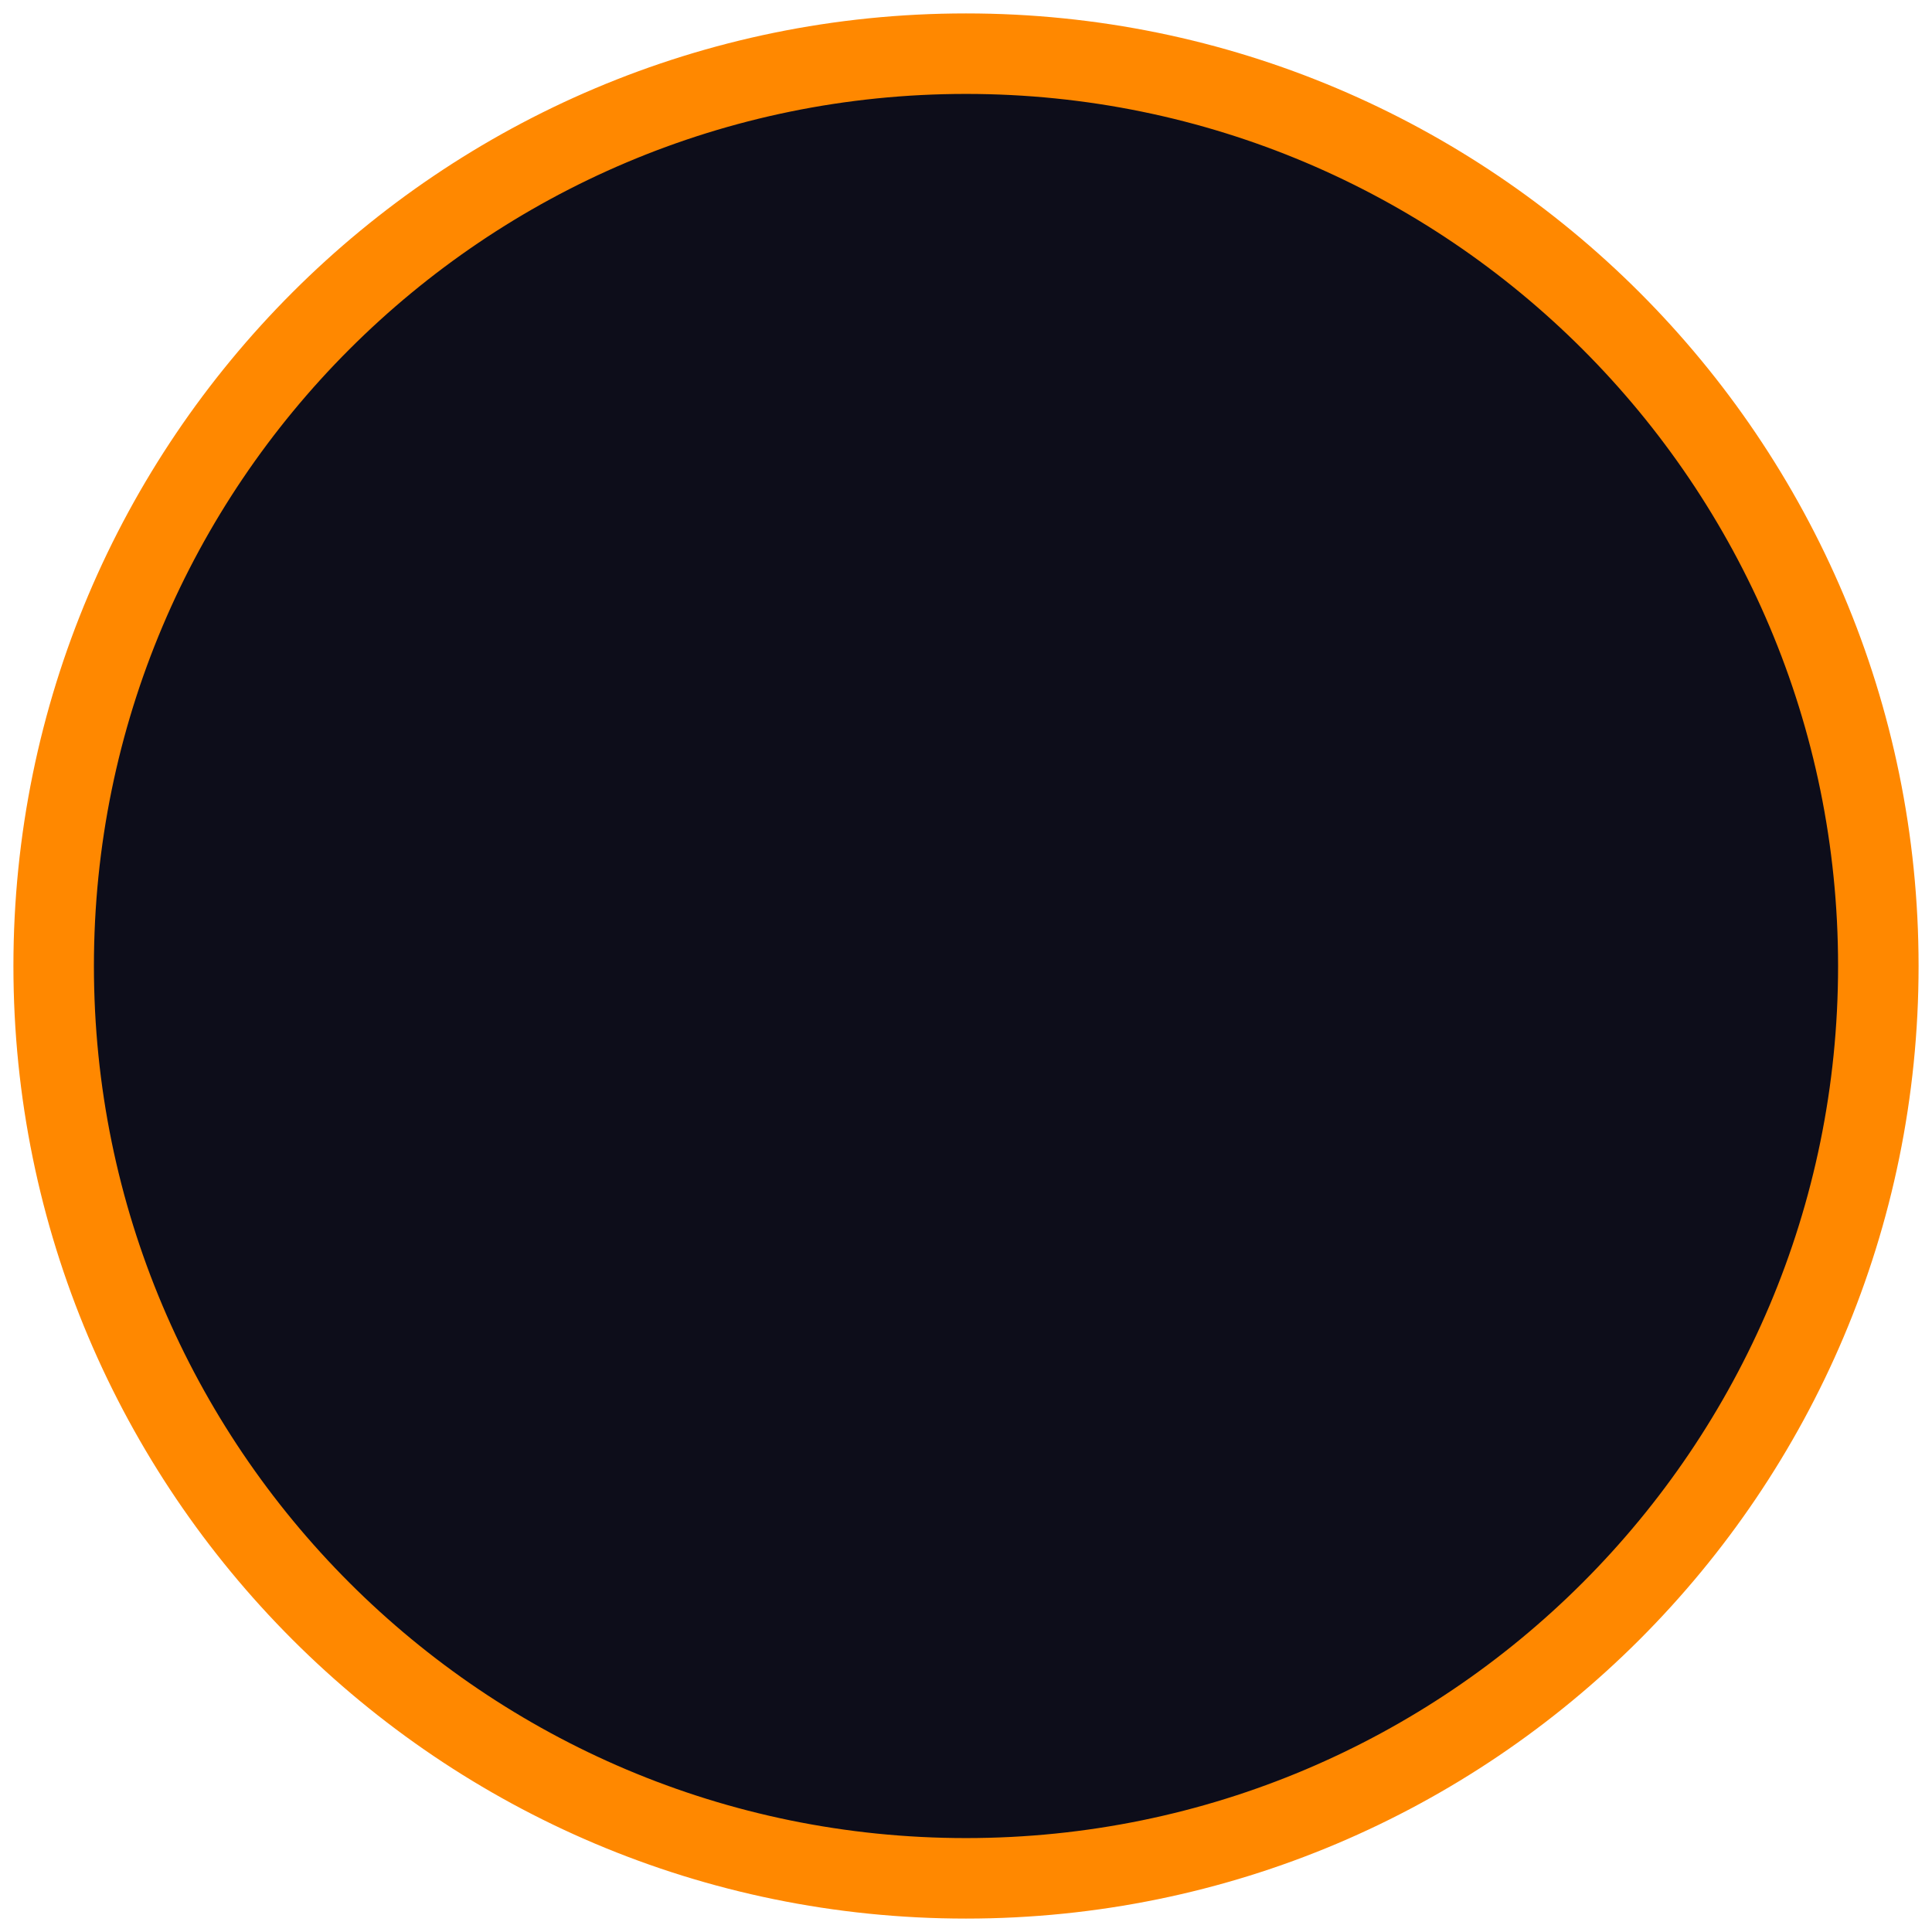
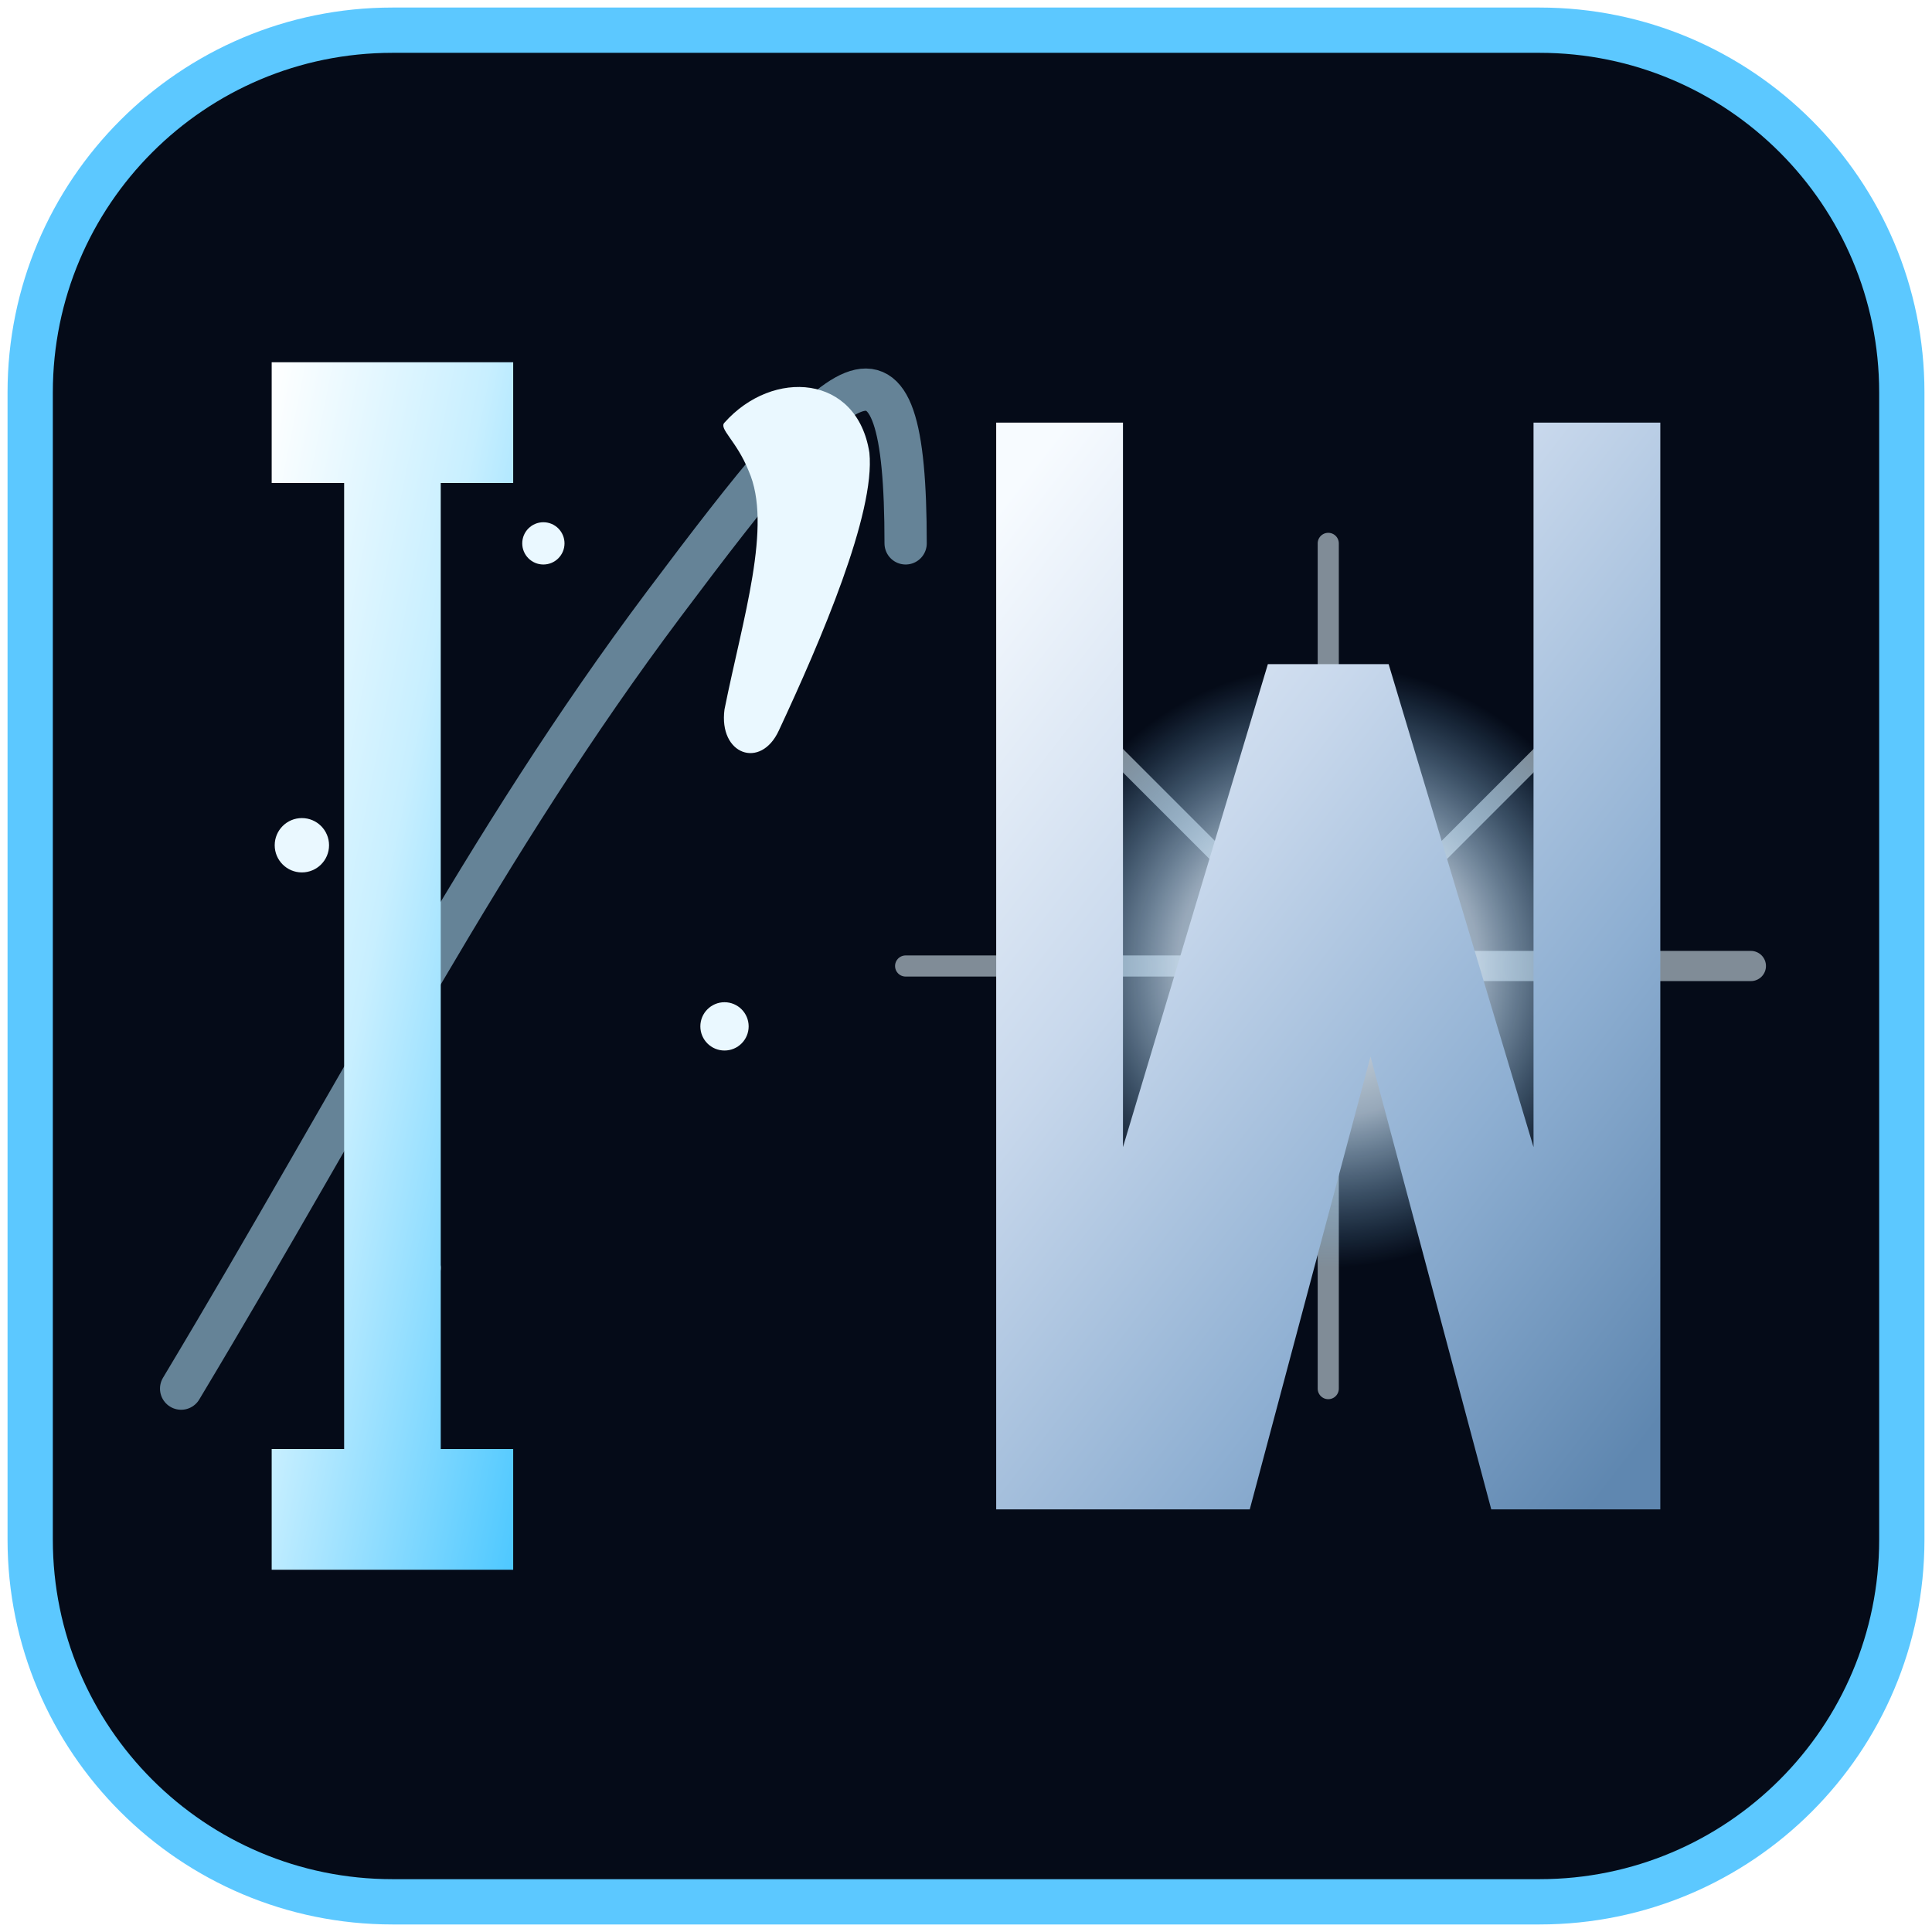
- <svg xmlns="http://www.w3.org/2000/svg" viewBox="0 0 36 36">
-   <circle cx="18" cy="18" r="17" fill="#0d0d1a" stroke="#FF8800" stroke-width="1.5" />
-   <path d="M18,1 A17,17 0 0,1 18,35 A17,17 0 0,0 18,1" fill="#FF6600" />
+ <svg xmlns="http://www.w3.org/2000/svg" viewBox="0 0 64 64" role="img" aria-label="I'M">
+   <defs>
+     <linearGradient id="iGlow" x1="0%" y1="0%" x2="100%" y2="100%">
+       <stop offset="0%" stop-color="#ffffff" />
+       <stop offset="45%" stop-color="#c8efff" />
+       <stop offset="100%" stop-color="#4ec8ff" />
+     </linearGradient>
+     <linearGradient id="mMetal" x1="10%" y1="0%" x2="90%" y2="100%">
+       <stop offset="0%" stop-color="#f7fbff" />
+       <stop offset="35%" stop-color="#c8d8ec" />
+       <stop offset="70%" stop-color="#8eafd2" />
+       <stop offset="100%" stop-color="#5f87b0" />
+     </linearGradient>
+     <radialGradient id="burst" cx="50%" cy="50%" r="50%">
+       <stop offset="0%" stop-color="#ffffff" stop-opacity="1" />
+       <stop offset="50%" stop-color="#d6ecff" stop-opacity="0.7" />
+       <stop offset="100%" stop-color="#7ec8ff" stop-opacity="0" />
+     </radialGradient>
+   </defs>
+   <rect x="1" y="1" width="62" height="62" rx="12" ry="12" fill="#050b18" stroke="#5cc8ff" stroke-width="1.5" />
+   <path d="M6 46 C12 36, 16 28, 22 20 S30 10, 30 18" fill="none" stroke="rgba(180,230,255,0.55)" stroke-width="1.4" stroke-linecap="round" />
+   <circle cx="10" cy="28" r="0.9" fill="#eaf8ff" />
+   <circle cx="18" cy="18" r="0.7" fill="#eaf8ff" />
+   <circle cx="24" cy="34" r="0.8" fill="#eaf8ff" />
+   <circle cx="14" cy="42" r="0.6" fill="#eaf8ff" />
+   <path d="M9 12 L17 12 L17 16 L14.6 16 L14.6 48 L17 48 L17 52 L9 52 L9 48 L11.4 48 L11.4 16 L9 16 Z" fill="url(#iGlow)" />
+   <path d="M24 14 C25.6 12.2, 28.4 12.4, 28.8 15 C29 17, 27.2 21.2, 25.8 24.2 C25.2 25.5, 23.8 25, 24 23.5 C24.6 20.5, 25.6 17.4, 24.8 15.6 C24.4 14.6, 23.8 14.2, 24 14 Z" fill="#eaf8ff" />
+   <g stroke="rgba(230,245,255,0.55)" stroke-linecap="round">
+     <line x1="44" y1="32" x2="58" y2="32" stroke-width="1" />
+     <line x1="44" y1="32" x2="30" y2="32" stroke-width="0.7" />
+     <line x1="44" y1="32" x2="44" y2="18" stroke-width="0.7" />
+     <line x1="44" y1="32" x2="44" y2="46" stroke-width="0.7" />
+     <line x1="44" y1="32" x2="54" y2="22" stroke-width="0.55" />
+     <line x1="44" y1="32" x2="34" y2="22" stroke-width="0.55" />
+     <line x1="44" y1="32" x2="54" y2="42" stroke-width="0.55" />
+     <line x1="44" y1="32" x2="34" y2="42" stroke-width="0.55" />
+   </g>
+   <circle cx="44" cy="32" r="10" fill="url(#burst)" />
+   <path d="M33 14 L37.2 14 L37.2 38 L42 22 L46 22 L50.8 38 L50.8 14 L55 14 L55 50 L49.4 50 L45.4 35 L41.4 50 L35.8 50 L33 50 Z" fill="url(#mMetal)" />
</svg>
